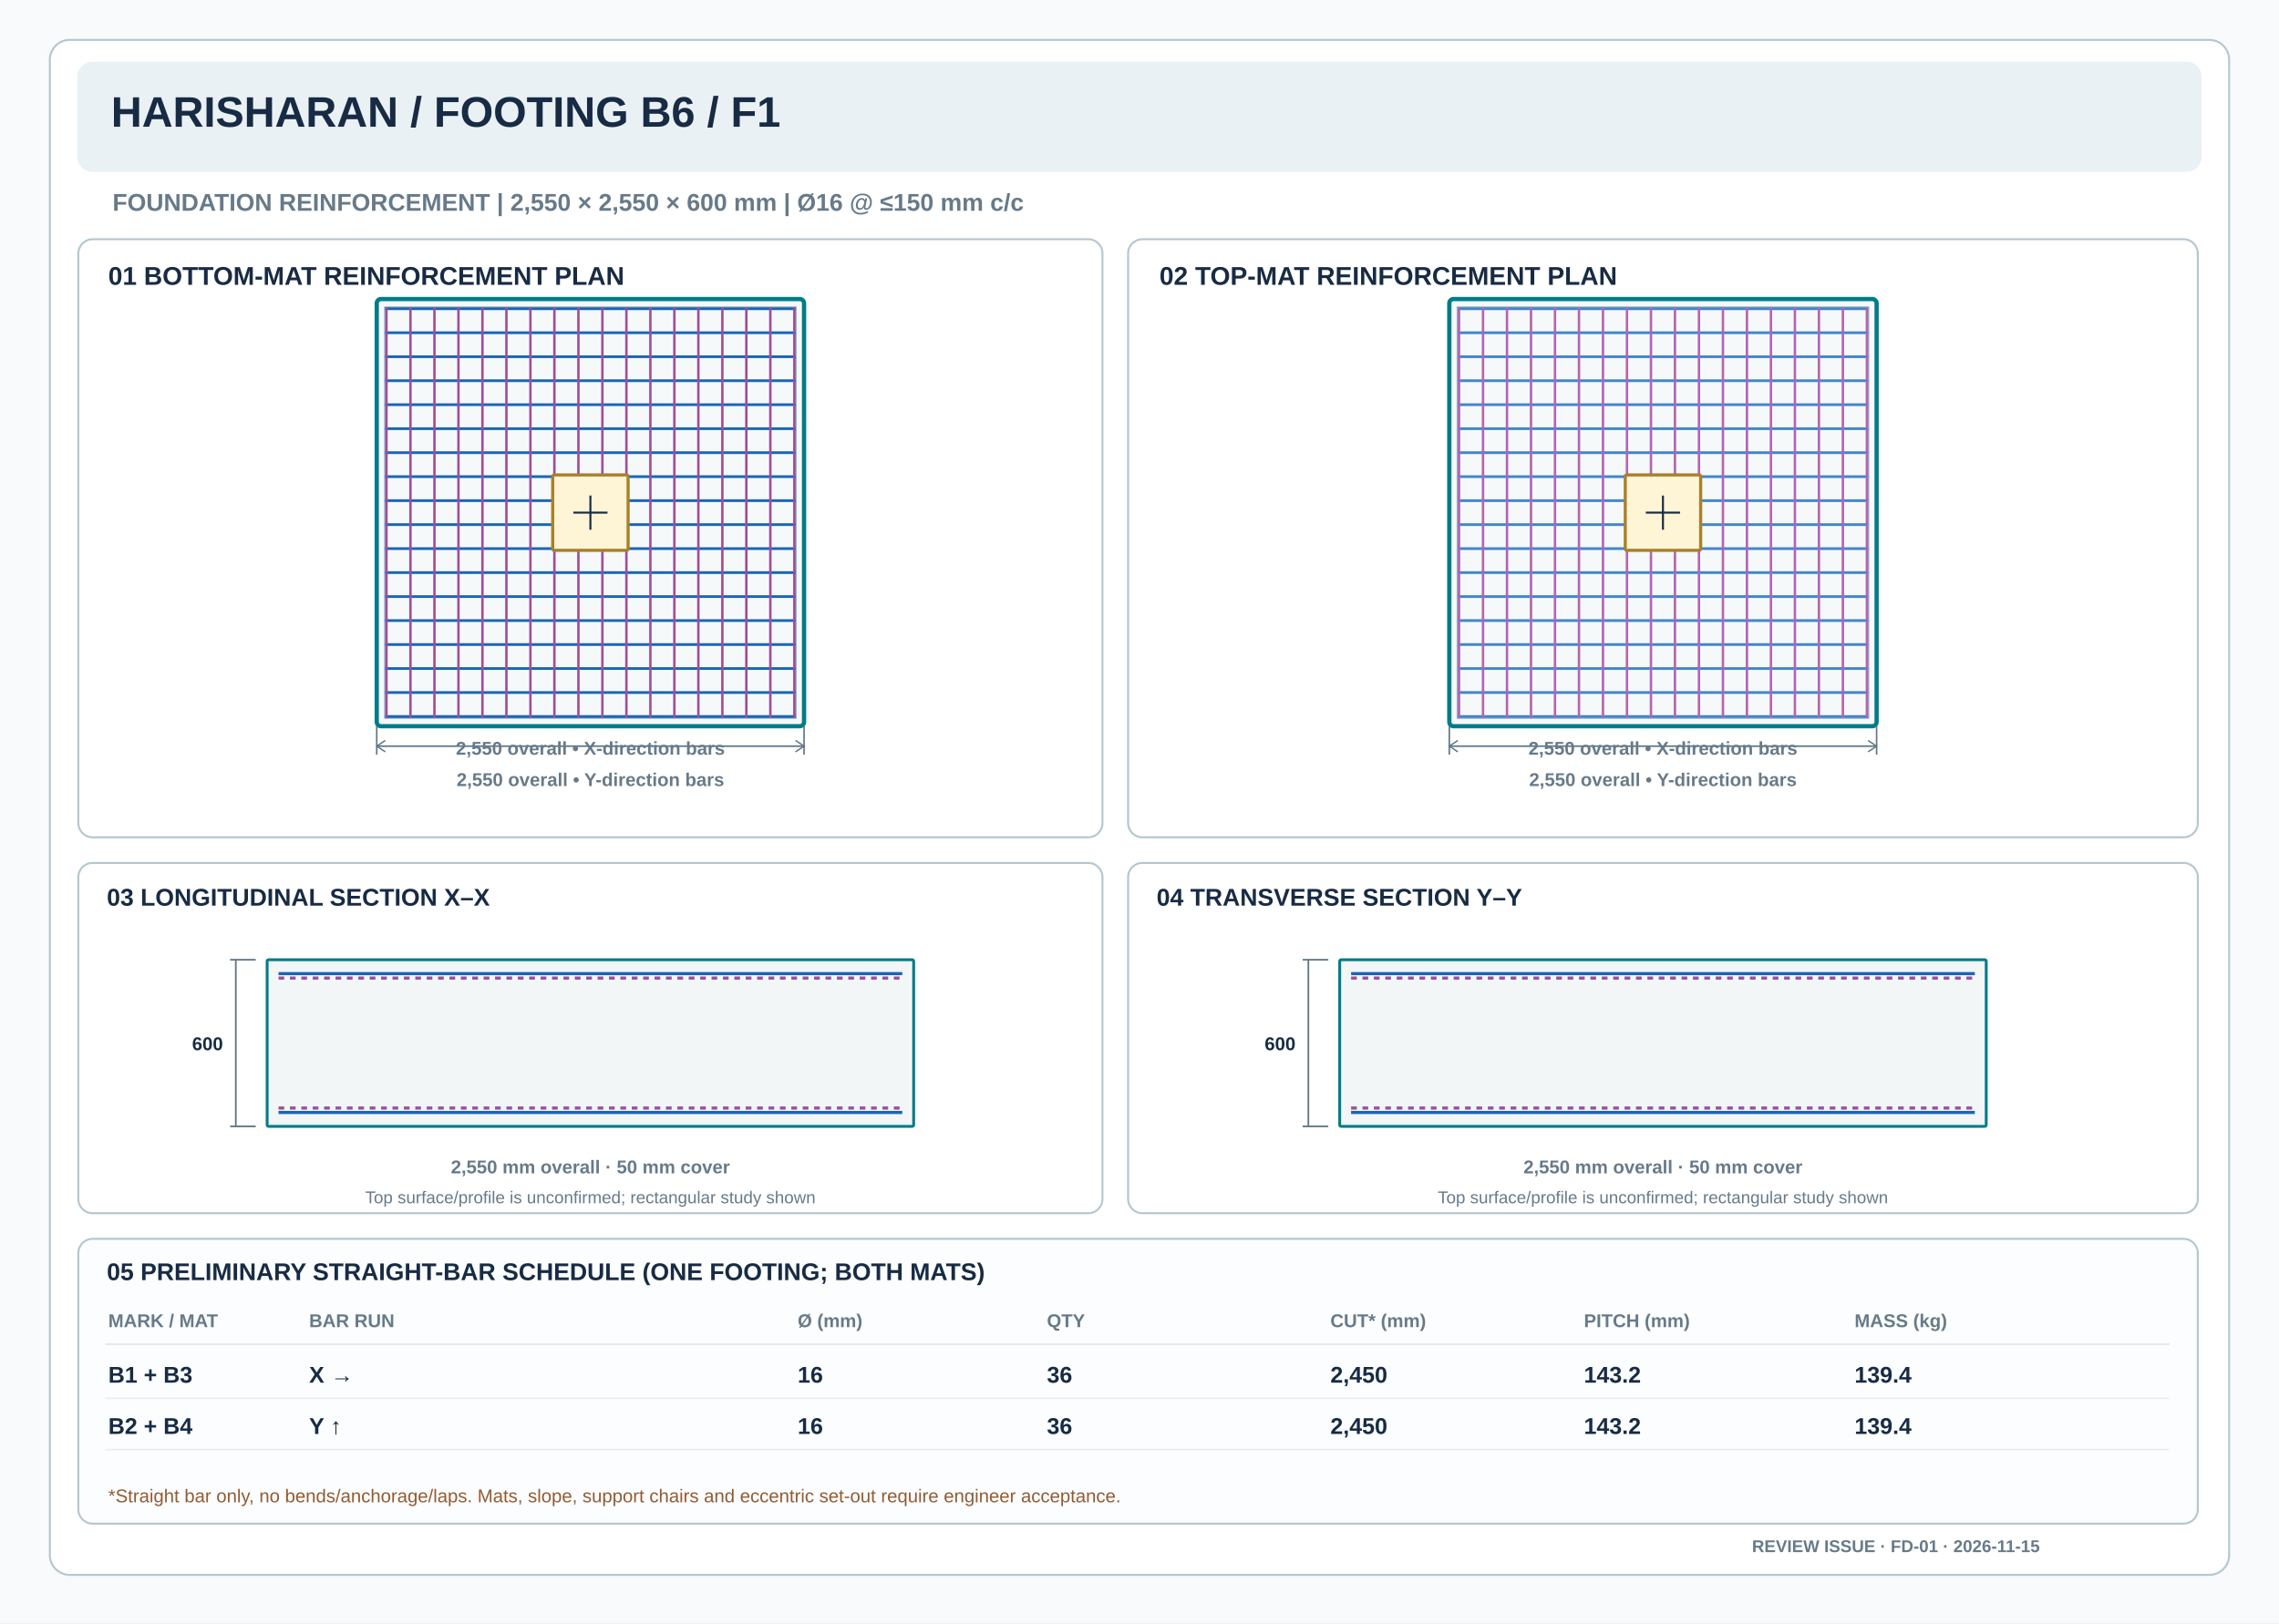
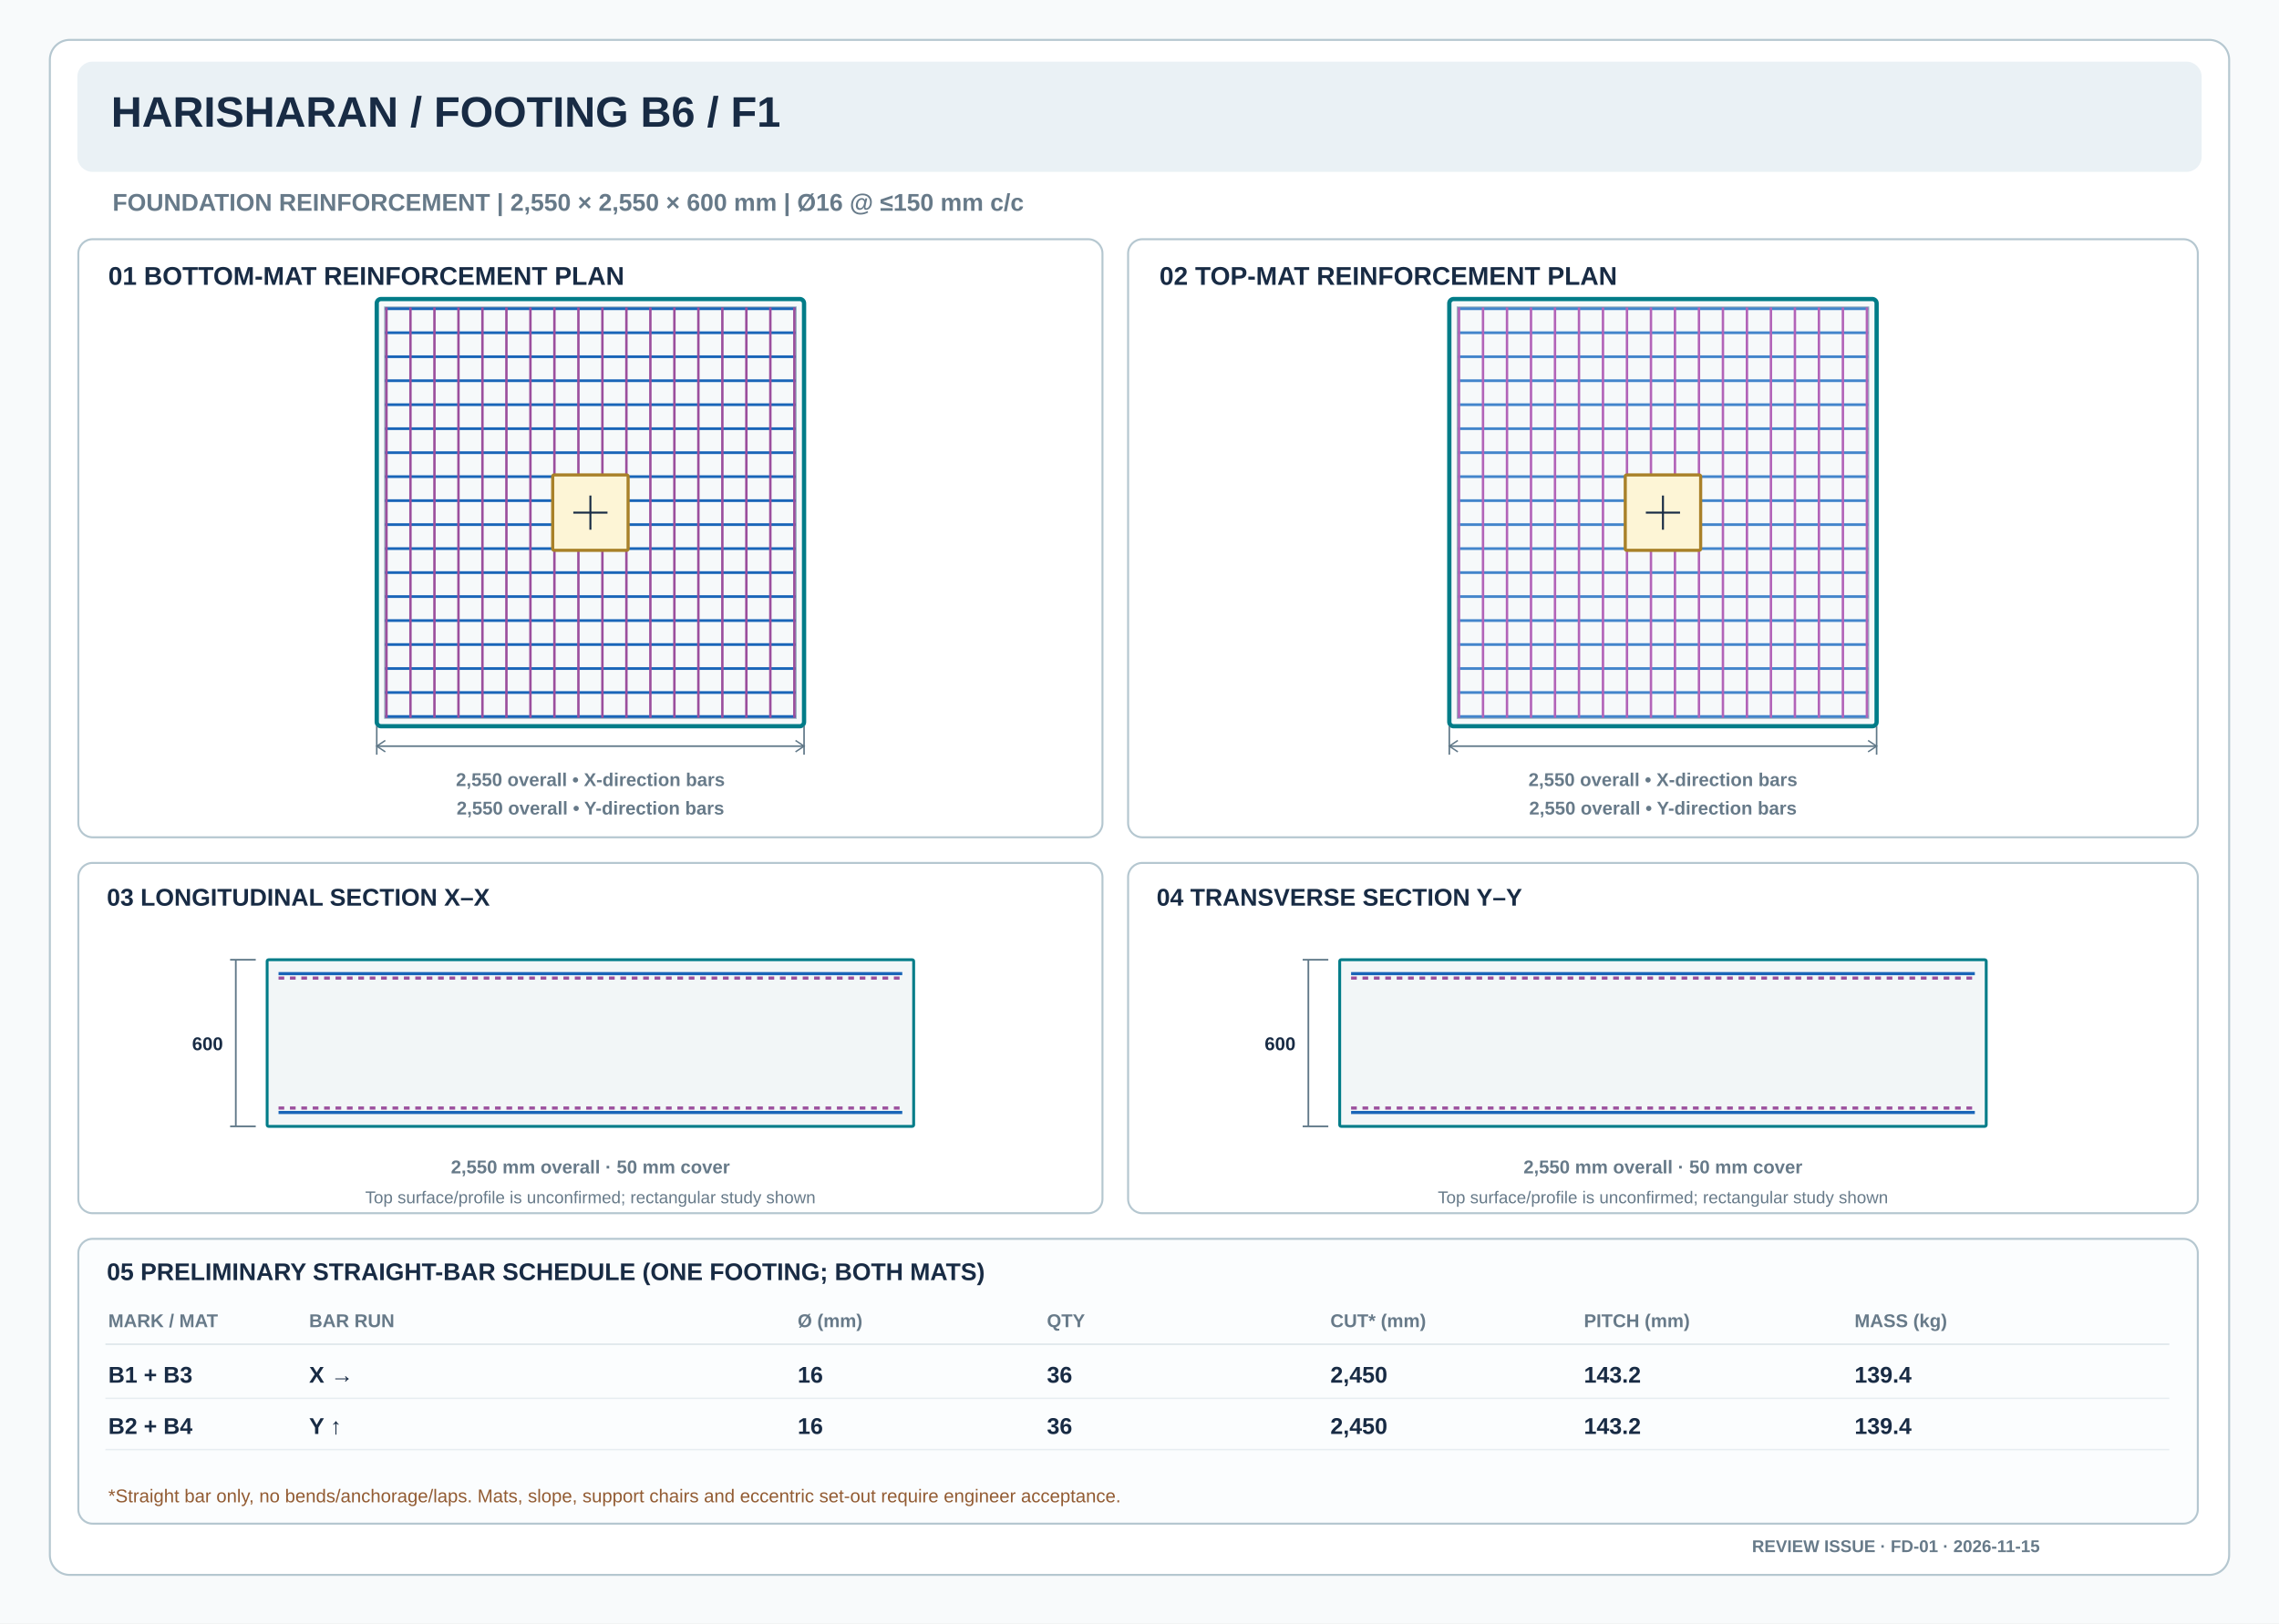
<svg xmlns="http://www.w3.org/2000/svg" width="1600" height="1140" viewBox="0 0 1600 1140" role="img">
  <rect width="1600" height="1140" fill="#f8fafb" />
  <rect x="35" y="28" width="1530" height="1078" rx="14" fill="white" stroke="#b5c7d0" stroke-width="1.4" />
  <rect x="55" y="44" width="1490" height="76" rx="10" fill="#eaf1f5" stroke="#eaf1f5" stroke-width="1.4" />
  <text x="78" y="89" font-family="Arial,Helvetica,sans-serif" font-size="30" font-weight="700" fill="#182b44" text-anchor="start">HARISHARAN  /  FOOTING B6  /  F1</text>
  <text x="79" y="148" font-family="Arial,Helvetica,sans-serif" font-size="17" font-weight="600" fill="#677a89" text-anchor="start">FOUNDATION REINFORCEMENT   |   2,550 × 2,550 × 600 mm   |   Ø16 @ ≤150 mm c/c</text>
  <rect x="55" y="168" width="719" height="420" rx="10" fill="white" stroke="#b5c7d0" stroke-width="1.4" />
  <rect x="792" y="168" width="751" height="420" rx="10" fill="white" stroke="#b5c7d0" stroke-width="1.4" />
  <text x="76" y="200" font-family="Arial,Helvetica,sans-serif" font-size="18" font-weight="700" fill="#182b44" text-anchor="start">01  BOTTOM-MAT REINFORCEMENT PLAN</text>
  <text x="814" y="200" font-family="Arial,Helvetica,sans-serif" font-size="18" font-weight="700" fill="#182b44" text-anchor="start">02  TOP-MAT REINFORCEMENT PLAN</text>
  <rect x="264.5" y="210.0" width="300.0" height="300.0" rx="3" fill="#f6f9fa" stroke="#007c88" stroke-width="3" />
  <rect x="270.38" y="215.88" width="288.24" height="288.24" rx="0" fill="none" stroke="#9ab1c0" stroke-width="1.4" />
  <line x1="270.382" y1="216.82" x2="558.618" y2="216.82" stroke="#1965b8" stroke-width="1.9" />
  <line x1="270.382" y1="233.67" x2="558.618" y2="233.67" stroke="#1965b8" stroke-width="1.9" />
  <line x1="270.382" y1="250.51" x2="558.618" y2="250.51" stroke="#1965b8" stroke-width="1.9" />
  <line x1="270.382" y1="267.36" x2="558.618" y2="267.36" stroke="#1965b8" stroke-width="1.9" />
  <line x1="270.382" y1="284.2" x2="558.618" y2="284.2" stroke="#1965b8" stroke-width="1.9" />
  <line x1="270.382" y1="301.04" x2="558.618" y2="301.04" stroke="#1965b8" stroke-width="1.9" />
  <line x1="270.382" y1="317.89" x2="558.618" y2="317.89" stroke="#1965b8" stroke-width="1.9" />
  <line x1="270.382" y1="334.73" x2="558.618" y2="334.73" stroke="#1965b8" stroke-width="1.9" />
  <line x1="270.382" y1="351.58" x2="558.618" y2="351.58" stroke="#1965b8" stroke-width="1.9" />
  <line x1="270.382" y1="368.42" x2="558.618" y2="368.42" stroke="#1965b8" stroke-width="1.9" />
  <line x1="270.382" y1="385.27" x2="558.618" y2="385.27" stroke="#1965b8" stroke-width="1.9" />
  <line x1="270.382" y1="402.11" x2="558.618" y2="402.11" stroke="#1965b8" stroke-width="1.9" />
  <line x1="270.382" y1="418.96" x2="558.618" y2="418.96" stroke="#1965b8" stroke-width="1.9" />
  <line x1="270.382" y1="435.8" x2="558.618" y2="435.8" stroke="#1965b8" stroke-width="1.9" />
  <line x1="270.382" y1="452.64" x2="558.618" y2="452.64" stroke="#1965b8" stroke-width="1.9" />
  <line x1="270.382" y1="469.49" x2="558.618" y2="469.49" stroke="#1965b8" stroke-width="1.9" />
  <line x1="270.382" y1="486.33" x2="558.618" y2="486.33" stroke="#1965b8" stroke-width="1.9" />
  <line x1="270.382" y1="503.18" x2="558.618" y2="503.18" stroke="#1965b8" stroke-width="1.9" />
  <line x1="271.32" y1="215.882" x2="271.32" y2="504.118" stroke="#9b4f9d" stroke-width="1.7" />
  <line x1="288.17" y1="215.882" x2="288.17" y2="504.118" stroke="#9b4f9d" stroke-width="1.7" />
  <line x1="305.01" y1="215.882" x2="305.01" y2="504.118" stroke="#9b4f9d" stroke-width="1.7" />
  <line x1="321.86" y1="215.882" x2="321.86" y2="504.118" stroke="#9b4f9d" stroke-width="1.7" />
  <line x1="338.7" y1="215.882" x2="338.7" y2="504.118" stroke="#9b4f9d" stroke-width="1.7" />
  <line x1="355.54" y1="215.882" x2="355.54" y2="504.118" stroke="#9b4f9d" stroke-width="1.7" />
  <line x1="372.39" y1="215.882" x2="372.39" y2="504.118" stroke="#9b4f9d" stroke-width="1.7" />
  <line x1="389.23" y1="215.882" x2="389.23" y2="504.118" stroke="#9b4f9d" stroke-width="1.7" />
  <line x1="406.08" y1="215.882" x2="406.08" y2="504.118" stroke="#9b4f9d" stroke-width="1.7" />
  <line x1="422.92" y1="215.882" x2="422.92" y2="504.118" stroke="#9b4f9d" stroke-width="1.7" />
  <line x1="439.77" y1="215.882" x2="439.77" y2="504.118" stroke="#9b4f9d" stroke-width="1.7" />
  <line x1="456.61" y1="215.882" x2="456.61" y2="504.118" stroke="#9b4f9d" stroke-width="1.7" />
  <line x1="473.46" y1="215.882" x2="473.46" y2="504.118" stroke="#9b4f9d" stroke-width="1.7" />
  <line x1="490.3" y1="215.882" x2="490.3" y2="504.118" stroke="#9b4f9d" stroke-width="1.7" />
  <line x1="507.14" y1="215.882" x2="507.14" y2="504.118" stroke="#9b4f9d" stroke-width="1.7" />
  <line x1="523.99" y1="215.882" x2="523.99" y2="504.118" stroke="#9b4f9d" stroke-width="1.7" />
  <line x1="540.83" y1="215.882" x2="540.83" y2="504.118" stroke="#9b4f9d" stroke-width="1.7" />
  <line x1="557.68" y1="215.882" x2="557.68" y2="504.118" stroke="#9b4f9d" stroke-width="1.7" />
  <rect x="388.03" y="333.53" width="52.941" height="52.941" rx="1" fill="#fdf5d6" stroke="#a98129" stroke-width="2.2" />
  <line x1="402.5" y1="360" x2="426.5" y2="360" stroke="#182b44" stroke-width="1.4" />
  <line x1="414.5" y1="348" x2="414.5" y2="372" stroke="#182b44" stroke-width="1.4" />
  <line x1="264.5" y1="510.0" x2="264.5" y2="530.0" stroke="#607888" stroke-width="1.1" />
  <line x1="564.5" y1="510.0" x2="564.5" y2="530.0" stroke="#607888" stroke-width="1.1" />
  <line x1="264.5" y1="524.0" x2="564.5" y2="524.0" stroke="#607888" stroke-width="1.15" />
  <path d="M270.5 520.0 L264.5 524.0 L270.5 528.0 M558.5 520.0 L564.5 524.0 L558.5 528.0" stroke="#607888" fill="none" />
-   <text x="414.5" y="530" font-family="Arial,Helvetica,sans-serif" font-size="13" font-weight="600" fill="#677a89" text-anchor="middle">2,550 overall  •  X-direction bars</text>
-   <text x="414.5" y="552" font-family="Arial,Helvetica,sans-serif" font-size="13" font-weight="600" fill="#677a89" text-anchor="middle">2,550 overall  •  Y-direction bars</text>
+   <text x="414.5" y="552" font-family="Arial,Helvetica,sans-serif" font-size="13" font-weight="600" fill="#677a89" text-anchor="middle">2,550 overall  •  X-direction bars</text>
+   <text x="414.5" y="572" font-family="Arial,Helvetica,sans-serif" font-size="13" font-weight="600" fill="#677a89" text-anchor="middle">2,550 overall  •  Y-direction bars</text>
  <rect x="1017.5" y="210.0" width="300.0" height="300.0" rx="3" fill="#f6f9fa" stroke="#007c88" stroke-width="3" />
  <rect x="1023.38" y="215.88" width="288.24" height="288.24" rx="0" fill="none" stroke="#9ab1c0" stroke-width="1.4" />
  <line x1="1023.382" y1="216.82" x2="1311.618" y2="216.82" stroke="#4385cb" stroke-width="1.9" />
  <line x1="1023.382" y1="233.67" x2="1311.618" y2="233.67" stroke="#4385cb" stroke-width="1.9" />
  <line x1="1023.382" y1="250.51" x2="1311.618" y2="250.51" stroke="#4385cb" stroke-width="1.9" />
  <line x1="1023.382" y1="267.36" x2="1311.618" y2="267.36" stroke="#4385cb" stroke-width="1.9" />
  <line x1="1023.382" y1="284.2" x2="1311.618" y2="284.2" stroke="#4385cb" stroke-width="1.9" />
  <line x1="1023.382" y1="301.04" x2="1311.618" y2="301.04" stroke="#4385cb" stroke-width="1.9" />
  <line x1="1023.382" y1="317.89" x2="1311.618" y2="317.89" stroke="#4385cb" stroke-width="1.9" />
  <line x1="1023.382" y1="334.73" x2="1311.618" y2="334.73" stroke="#4385cb" stroke-width="1.9" />
  <line x1="1023.382" y1="351.58" x2="1311.618" y2="351.58" stroke="#4385cb" stroke-width="1.9" />
  <line x1="1023.382" y1="368.42" x2="1311.618" y2="368.42" stroke="#4385cb" stroke-width="1.9" />
  <line x1="1023.382" y1="385.27" x2="1311.618" y2="385.27" stroke="#4385cb" stroke-width="1.9" />
  <line x1="1023.382" y1="402.11" x2="1311.618" y2="402.11" stroke="#4385cb" stroke-width="1.9" />
  <line x1="1023.382" y1="418.96" x2="1311.618" y2="418.96" stroke="#4385cb" stroke-width="1.9" />
  <line x1="1023.382" y1="435.8" x2="1311.618" y2="435.8" stroke="#4385cb" stroke-width="1.9" />
  <line x1="1023.382" y1="452.64" x2="1311.618" y2="452.64" stroke="#4385cb" stroke-width="1.9" />
  <line x1="1023.382" y1="469.49" x2="1311.618" y2="469.49" stroke="#4385cb" stroke-width="1.9" />
  <line x1="1023.382" y1="486.33" x2="1311.618" y2="486.33" stroke="#4385cb" stroke-width="1.9" />
  <line x1="1023.382" y1="503.18" x2="1311.618" y2="503.18" stroke="#4385cb" stroke-width="1.9" />
  <line x1="1024.32" y1="215.882" x2="1024.32" y2="504.118" stroke="#b264b8" stroke-width="1.7" />
  <line x1="1041.17" y1="215.882" x2="1041.17" y2="504.118" stroke="#b264b8" stroke-width="1.7" />
  <line x1="1058.01" y1="215.882" x2="1058.01" y2="504.118" stroke="#b264b8" stroke-width="1.7" />
  <line x1="1074.86" y1="215.882" x2="1074.86" y2="504.118" stroke="#b264b8" stroke-width="1.7" />
  <line x1="1091.7" y1="215.882" x2="1091.7" y2="504.118" stroke="#b264b8" stroke-width="1.7" />
  <line x1="1108.54" y1="215.882" x2="1108.54" y2="504.118" stroke="#b264b8" stroke-width="1.7" />
  <line x1="1125.39" y1="215.882" x2="1125.39" y2="504.118" stroke="#b264b8" stroke-width="1.7" />
  <line x1="1142.23" y1="215.882" x2="1142.23" y2="504.118" stroke="#b264b8" stroke-width="1.7" />
  <line x1="1159.08" y1="215.882" x2="1159.08" y2="504.118" stroke="#b264b8" stroke-width="1.7" />
  <line x1="1175.92" y1="215.882" x2="1175.92" y2="504.118" stroke="#b264b8" stroke-width="1.7" />
  <line x1="1192.77" y1="215.882" x2="1192.77" y2="504.118" stroke="#b264b8" stroke-width="1.7" />
  <line x1="1209.61" y1="215.882" x2="1209.61" y2="504.118" stroke="#b264b8" stroke-width="1.7" />
  <line x1="1226.46" y1="215.882" x2="1226.46" y2="504.118" stroke="#b264b8" stroke-width="1.7" />
  <line x1="1243.3" y1="215.882" x2="1243.3" y2="504.118" stroke="#b264b8" stroke-width="1.7" />
  <line x1="1260.14" y1="215.882" x2="1260.14" y2="504.118" stroke="#b264b8" stroke-width="1.7" />
  <line x1="1276.99" y1="215.882" x2="1276.99" y2="504.118" stroke="#b264b8" stroke-width="1.7" />
  <line x1="1293.83" y1="215.882" x2="1293.83" y2="504.118" stroke="#b264b8" stroke-width="1.7" />
  <line x1="1310.68" y1="215.882" x2="1310.68" y2="504.118" stroke="#b264b8" stroke-width="1.7" />
  <rect x="1141.03" y="333.53" width="52.941" height="52.941" rx="1" fill="#fdf5d6" stroke="#a98129" stroke-width="2.2" />
  <line x1="1155.5" y1="360" x2="1179.5" y2="360" stroke="#182b44" stroke-width="1.4" />
  <line x1="1167.5" y1="348" x2="1167.5" y2="372" stroke="#182b44" stroke-width="1.4" />
  <line x1="1017.5" y1="510.0" x2="1017.5" y2="530.0" stroke="#607888" stroke-width="1.1" />
  <line x1="1317.5" y1="510.0" x2="1317.5" y2="530.0" stroke="#607888" stroke-width="1.1" />
  <line x1="1017.5" y1="524.0" x2="1317.5" y2="524.0" stroke="#607888" stroke-width="1.15" />
  <path d="M1023.5 520.0 L1017.5 524.0 L1023.5 528.0 M1311.5 520.0 L1317.5 524.0 L1311.5 528.0" stroke="#607888" fill="none" />
-   <text x="1167.5" y="530" font-family="Arial,Helvetica,sans-serif" font-size="13" font-weight="600" fill="#677a89" text-anchor="middle">2,550 overall  •  X-direction bars</text>
-   <text x="1167.5" y="552" font-family="Arial,Helvetica,sans-serif" font-size="13" font-weight="600" fill="#677a89" text-anchor="middle">2,550 overall  •  Y-direction bars</text>
+   <text x="1167.5" y="552" font-family="Arial,Helvetica,sans-serif" font-size="13" font-weight="600" fill="#677a89" text-anchor="middle">2,550 overall  •  X-direction bars</text>
+   <text x="1167.5" y="572" font-family="Arial,Helvetica,sans-serif" font-size="13" font-weight="600" fill="#677a89" text-anchor="middle">2,550 overall  •  Y-direction bars</text>
  <rect x="55" y="606" width="719" height="246" rx="10" fill="#ffffff" stroke="#b5c7d0" stroke-width="1.4" />
  <rect x="792" y="606" width="751" height="246" rx="10" fill="#ffffff" stroke="#b5c7d0" stroke-width="1.4" />
  <text x="75" y="636" font-family="Arial,Helvetica,sans-serif" font-size="17" font-weight="700" fill="#182b44" text-anchor="start">03  LONGITUDINAL SECTION  X–X</text>
  <text x="812" y="636" font-family="Arial,Helvetica,sans-serif" font-size="17" font-weight="700" fill="#182b44" text-anchor="start">04  TRANSVERSE SECTION  Y–Y</text>
  <rect x="187.55" y="674" width="453.9" height="117.0" rx="1" fill="#f2f6f7" stroke="#007c88" stroke-width="2" />
  <line x1="195.55" y1="683.75" x2="633.45" y2="683.75" stroke="#1965b8" stroke-width="2.2" />
  <line x1="195.55" y1="686.87" x2="633.45" y2="686.87" stroke="#9b4f9d" stroke-width="2.2" stroke-dasharray="4 4" />
  <line x1="195.55" y1="778.13" x2="633.45" y2="778.13" stroke="#9b4f9d" stroke-width="2.2" stroke-dasharray="4 4" />
  <line x1="195.55" y1="781.25" x2="633.45" y2="781.25" stroke="#1965b8" stroke-width="2.2" />
  <line x1="165.55" y1="674" x2="165.55" y2="791.0" stroke="#607888" stroke-width="1.2" />
  <line x1="161.55" y1="674" x2="179.55" y2="674" stroke="#607888" stroke-width="1.2" />
  <line x1="161.55" y1="791.0" x2="179.55" y2="791.0" stroke="#607888" stroke-width="1.2" />
  <text x="156.55" y="737.5" font-family="Arial,Helvetica,sans-serif" font-size="13" font-weight="700" fill="#182b44" text-anchor="end">600</text>
  <text x="414.5" y="824" font-family="Arial,Helvetica,sans-serif" font-size="13" font-weight="600" fill="#677a89" text-anchor="middle">2,550 mm overall  ·  50 mm cover</text>
  <text x="414.5" y="845" font-family="Arial,Helvetica,sans-serif" font-size="12" font-weight="500" fill="#677a89" text-anchor="middle">Top surface/profile is unconfirmed; rectangular study shown</text>
  <rect x="940.55" y="674" width="453.9" height="117.0" rx="1" fill="#f2f6f7" stroke="#007c88" stroke-width="2" />
  <line x1="948.55" y1="683.75" x2="1386.45" y2="683.75" stroke="#1965b8" stroke-width="2.2" />
  <line x1="948.55" y1="686.87" x2="1386.45" y2="686.87" stroke="#9b4f9d" stroke-width="2.2" stroke-dasharray="4 4" />
  <line x1="948.55" y1="778.13" x2="1386.45" y2="778.13" stroke="#9b4f9d" stroke-width="2.2" stroke-dasharray="4 4" />
  <line x1="948.55" y1="781.25" x2="1386.45" y2="781.25" stroke="#1965b8" stroke-width="2.2" />
  <line x1="918.55" y1="674" x2="918.55" y2="791.0" stroke="#607888" stroke-width="1.2" />
  <line x1="914.55" y1="674" x2="932.55" y2="674" stroke="#607888" stroke-width="1.2" />
  <line x1="914.55" y1="791.0" x2="932.55" y2="791.0" stroke="#607888" stroke-width="1.2" />
  <text x="909.55" y="737.5" font-family="Arial,Helvetica,sans-serif" font-size="13" font-weight="700" fill="#182b44" text-anchor="end">600</text>
  <text x="1167.5" y="824" font-family="Arial,Helvetica,sans-serif" font-size="13" font-weight="600" fill="#677a89" text-anchor="middle">2,550 mm overall  ·  50 mm cover</text>
  <text x="1167.5" y="845" font-family="Arial,Helvetica,sans-serif" font-size="12" font-weight="500" fill="#677a89" text-anchor="middle">Top surface/profile is unconfirmed; rectangular study shown</text>
  <rect x="55" y="870" width="1488" height="200" rx="10" fill="#fbfdfe" stroke="#b5c7d0" stroke-width="1.4" />
  <text x="75" y="899" font-family="Arial,Helvetica,sans-serif" font-size="17" font-weight="700" fill="#182b44" text-anchor="start">05  PRELIMINARY STRAIGHT-BAR SCHEDULE  (ONE FOOTING; BOTH MATS)</text>
  <text x="76" y="932" font-family="Arial,Helvetica,sans-serif" font-size="13" font-weight="700" fill="#677a89" text-anchor="start">MARK / MAT</text>
  <text x="217" y="932" font-family="Arial,Helvetica,sans-serif" font-size="13" font-weight="700" fill="#677a89" text-anchor="start">BAR RUN</text>
  <text x="560" y="932" font-family="Arial,Helvetica,sans-serif" font-size="13" font-weight="700" fill="#677a89" text-anchor="start">Ø (mm)</text>
  <text x="735" y="932" font-family="Arial,Helvetica,sans-serif" font-size="13" font-weight="700" fill="#677a89" text-anchor="start">QTY</text>
  <text x="934" y="932" font-family="Arial,Helvetica,sans-serif" font-size="13" font-weight="700" fill="#677a89" text-anchor="start">CUT* (mm)</text>
  <text x="1112" y="932" font-family="Arial,Helvetica,sans-serif" font-size="13" font-weight="700" fill="#677a89" text-anchor="start">PITCH (mm)</text>
  <text x="1302" y="932" font-family="Arial,Helvetica,sans-serif" font-size="13" font-weight="700" fill="#677a89" text-anchor="start">MASS (kg)</text>
  <line x1="74" y1="944" x2="1523" y2="944" stroke="#dbe3e8" stroke-width="1" />
  <text x="76" y="971" font-family="Arial,Helvetica,sans-serif" font-size="16" font-weight="600" fill="#182b44" text-anchor="start">B1 + B3</text>
  <text x="217" y="971" font-family="Arial,Helvetica,sans-serif" font-size="16" font-weight="600" fill="#182b44" text-anchor="start">X →</text>
  <text x="560" y="971" font-family="Arial,Helvetica,sans-serif" font-size="16" font-weight="600" fill="#182b44" text-anchor="start">16</text>
  <text x="735" y="971" font-family="Arial,Helvetica,sans-serif" font-size="16" font-weight="600" fill="#182b44" text-anchor="start">36</text>
  <text x="934" y="971" font-family="Arial,Helvetica,sans-serif" font-size="16" font-weight="600" fill="#182b44" text-anchor="start">2,450</text>
  <text x="1112" y="971" font-family="Arial,Helvetica,sans-serif" font-size="16" font-weight="600" fill="#182b44" text-anchor="start">143.2</text>
  <text x="1302" y="971" font-family="Arial,Helvetica,sans-serif" font-size="16" font-weight="600" fill="#182b44" text-anchor="start">139.4</text>
  <line x1="74" y1="982" x2="1523" y2="982" stroke="#e7edf1" stroke-width="1" />
  <text x="76" y="1007" font-family="Arial,Helvetica,sans-serif" font-size="16" font-weight="600" fill="#182b44" text-anchor="start">B2 + B4</text>
  <text x="217" y="1007" font-family="Arial,Helvetica,sans-serif" font-size="16" font-weight="600" fill="#182b44" text-anchor="start">Y ↑</text>
  <text x="560" y="1007" font-family="Arial,Helvetica,sans-serif" font-size="16" font-weight="600" fill="#182b44" text-anchor="start">16</text>
  <text x="735" y="1007" font-family="Arial,Helvetica,sans-serif" font-size="16" font-weight="600" fill="#182b44" text-anchor="start">36</text>
  <text x="934" y="1007" font-family="Arial,Helvetica,sans-serif" font-size="16" font-weight="600" fill="#182b44" text-anchor="start">2,450</text>
  <text x="1112" y="1007" font-family="Arial,Helvetica,sans-serif" font-size="16" font-weight="600" fill="#182b44" text-anchor="start">143.2</text>
  <text x="1302" y="1007" font-family="Arial,Helvetica,sans-serif" font-size="16" font-weight="600" fill="#182b44" text-anchor="start">139.4</text>
  <line x1="74" y1="1018" x2="1523" y2="1018" stroke="#e7edf1" stroke-width="1" />
  <text x="76" y="1055" font-family="Arial,Helvetica,sans-serif" font-size="13" font-weight="500" fill="#925b32" text-anchor="start">*Straight bar only, no bends/anchorage/laps. Mats, slope, support chairs and eccentric set-out require engineer acceptance.</text>
  <text x="1230" y="1090" font-family="Arial,Helvetica,sans-serif" font-size="12" font-weight="600" fill="#677a89" text-anchor="start">REVIEW ISSUE  ·  FD-01  ·  2026-11-15</text>
</svg>
